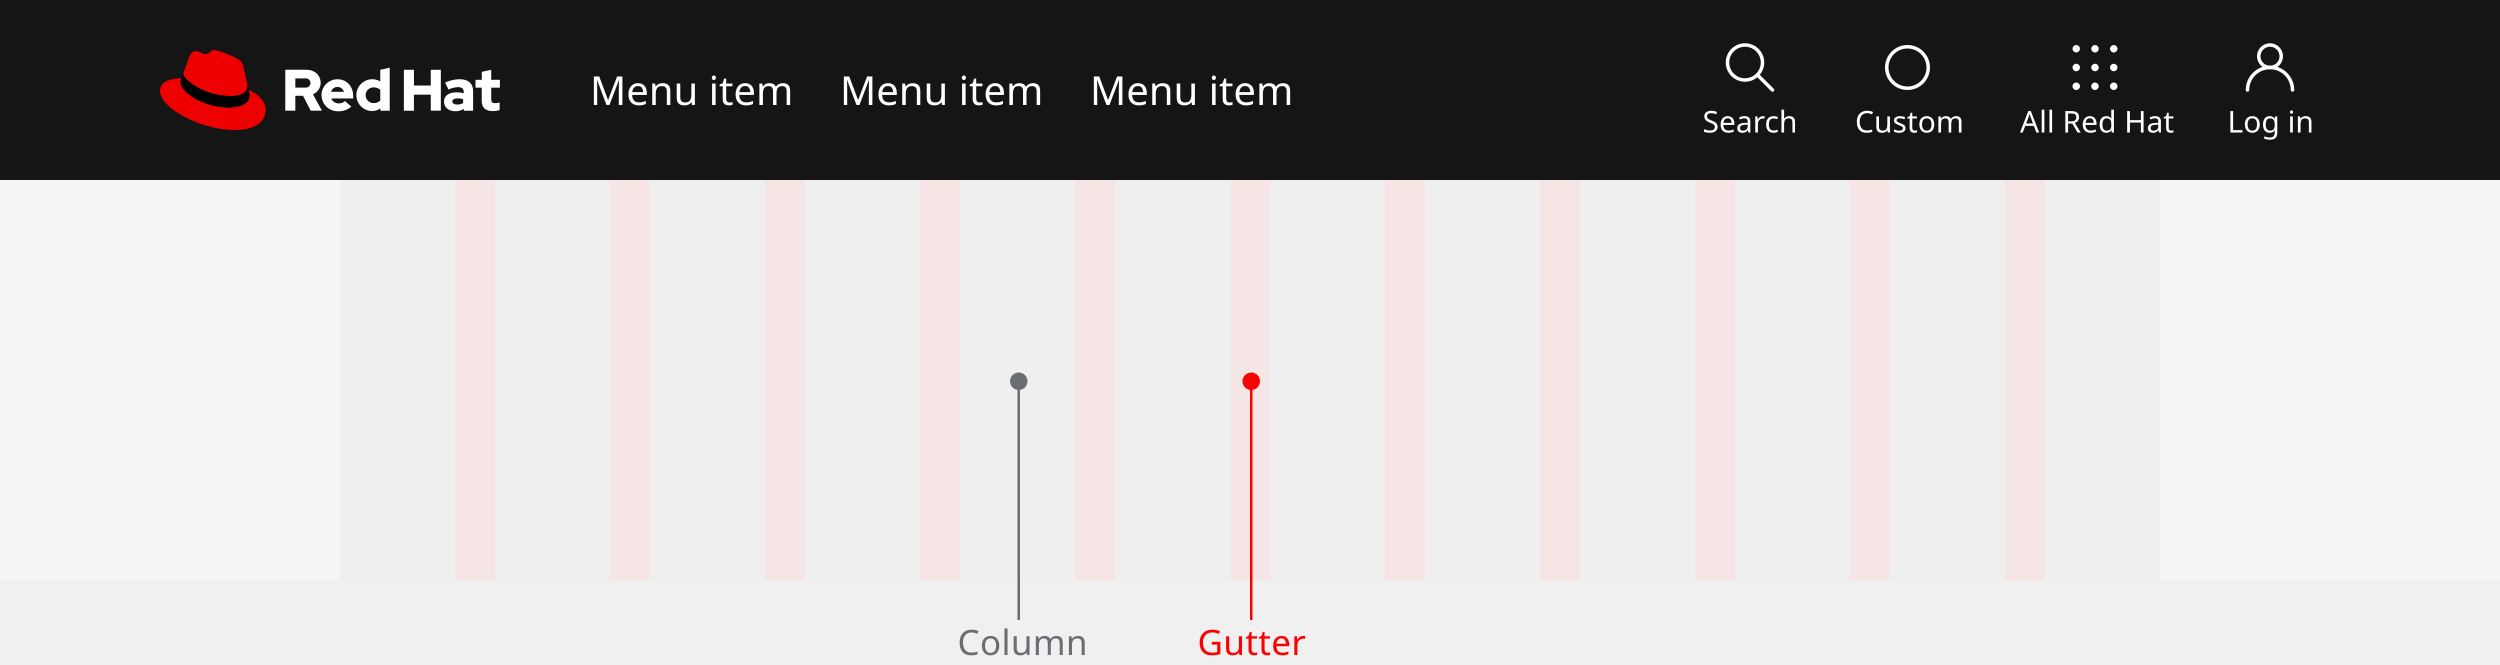
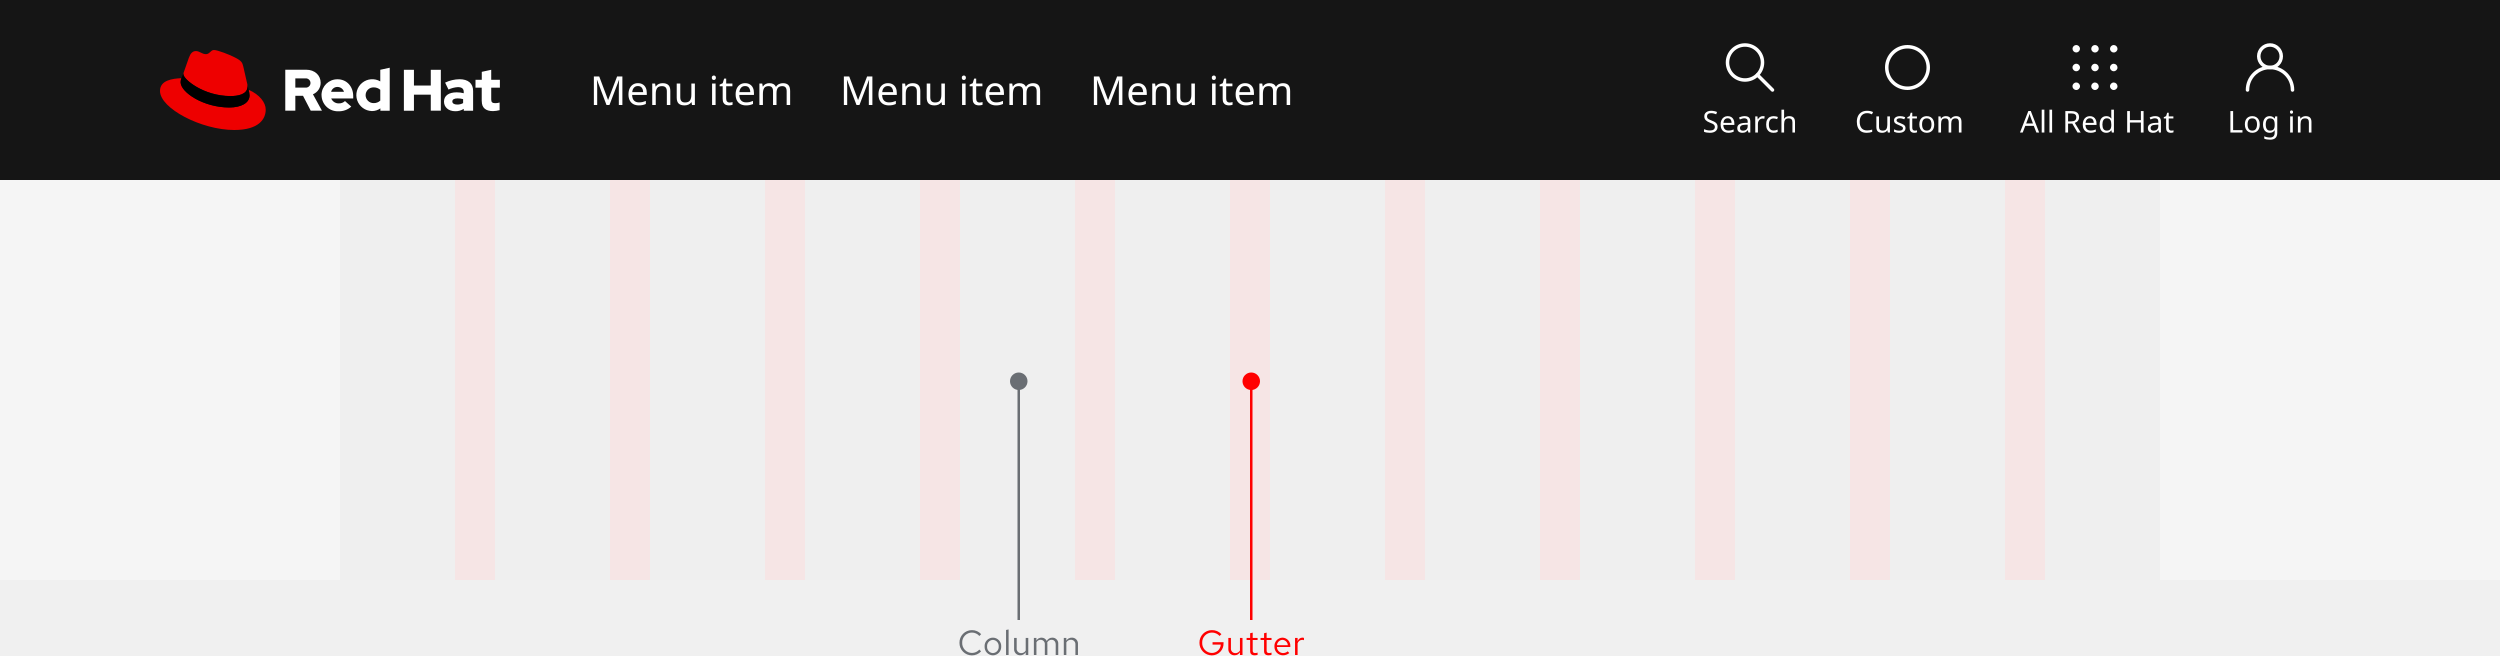
- <svg xmlns="http://www.w3.org/2000/svg" width="1000" height="266" viewBox="0 0 1000 266">
+ <svg xmlns="http://www.w3.org/2000/svg" width="1000" height="262.154" viewBox="0 0 1000 262.154">
  <defs>
-     <style>.a,.h,.j,.k{fill:none;}.b{fill:#f5f5f5;}.c{opacity:0.07;clip-path:url(#a);}.d,.n{fill:red;}.e{opacity:0.03;clip-path:url(#b);}.f{fill:#151515;}.g,.i,.l{fill:#fff;}.g{font-size:12px;}.g,.l,.n,.o{font-family:RedHatText-Regular, Red Hat Text;}.h,.j,.k{stroke:#fff;stroke-width:1.4px;}.h{stroke-linecap:round;}.h,.k{stroke-miterlimit:10;}.l{font-size:16px;}.m{fill:#e00;}.n,.o{font-size:14px;letter-spacing:0.01em;}.o,.p{fill:#6a6e73;}.q{stroke:none;}</style>
-     <clipPath id="a">
-       <rect class="a" width="636" height="160" />
+     <clipPath id="clip-path">
+       <rect width="636" height="160" fill="none" />
    </clipPath>
-     <clipPath id="b">
-       <rect class="a" width="728" height="160" />
+     <clipPath id="clip-path-2">
+       <rect width="728" height="160" fill="none" />
    </clipPath>
  </defs>
-   <g transform="translate(-360 -1688)">
-     <g transform="translate(0 -886)">
-       <rect class="b" width="1000" height="160" transform="translate(360 2646)" />
-       <g class="c" transform="translate(542 2646)">
+   <g id="Desktop" transform="translate(-360 -2574)">
+     <g id="Layout">
+       <rect id="Rectangle" width="1000" height="160" transform="translate(360 2646)" fill="#f5f5f5" />
+       <g id="Gutters" transform="translate(542 2646)" opacity="0.07" clip-path="url(#clip-path)">
        <g transform="translate(-478 -294)">
-           <rect class="d" width="16" height="160" transform="translate(478 294)" />
+           <rect id="Rectangle-2" data-name="Rectangle" width="16" height="160" transform="translate(478 294)" fill="red" />
        </g>
        <g transform="translate(-416 -294)">
-           <rect class="d" width="16" height="160" transform="translate(478 294)" />
+           <rect id="Rectangle-3" data-name="Rectangle" width="16" height="160" transform="translate(478 294)" fill="red" />
        </g>
        <g transform="translate(-354 -294)">
-           <rect class="d" width="16" height="160" transform="translate(478 294)" />
+           <rect id="Rectangle-4" data-name="Rectangle" width="16" height="160" transform="translate(478 294)" fill="red" />
        </g>
        <g transform="translate(-292 -294)">
-           <rect class="d" width="16" height="160" transform="translate(478 294)" />
+           <rect id="Rectangle-5" data-name="Rectangle" width="16" height="160" transform="translate(478 294)" fill="red" />
        </g>
        <g transform="translate(-230 -294)">
-           <rect class="d" width="16" height="160" transform="translate(478 294)" />
+           <rect id="Rectangle-6" data-name="Rectangle" width="16" height="160" transform="translate(478 294)" fill="red" />
        </g>
        <g transform="translate(-168 -294)">
-           <rect class="d" width="16" height="160" transform="translate(478 294)" />
+           <rect id="Rectangle-7" data-name="Rectangle" width="16" height="160" transform="translate(478 294)" fill="red" />
        </g>
        <g transform="translate(-106 -294)">
-           <rect class="d" width="16" height="160" transform="translate(478 294)" />
+           <rect id="Rectangle-8" data-name="Rectangle" width="16" height="160" transform="translate(478 294)" fill="red" />
        </g>
        <g transform="translate(-44 -294)">
-           <rect class="d" width="16" height="160" transform="translate(478 294)" />
+           <rect id="Rectangle-9" data-name="Rectangle" width="16" height="160" transform="translate(478 294)" fill="red" />
        </g>
        <g transform="translate(18 -294)">
-           <rect class="d" width="16" height="160" transform="translate(478 294)" />
+           <rect id="Rectangle-10" data-name="Rectangle" width="16" height="160" transform="translate(478 294)" fill="red" />
        </g>
        <g transform="translate(80 -294)">
-           <rect class="d" width="16" height="160" transform="translate(478 294)" />
+           <rect id="Rectangle-11" data-name="Rectangle" width="16" height="160" transform="translate(478 294)" fill="red" />
        </g>
        <g transform="translate(142 -294)">
-           <rect class="d" width="16" height="160" transform="translate(478 294)" />
+           <rect id="Rectangle-12" data-name="Rectangle" width="16" height="160" transform="translate(478 294)" fill="red" />
        </g>
      </g>
-       <g class="e" transform="translate(496 2646)">
+       <g id="Grid" transform="translate(496 2646)" opacity="0.03" clip-path="url(#clip-path-2)">
        <g transform="translate(-360 -294)">
-           <rect class="f" width="46" height="160" transform="translate(360 294)" />
+           <rect id="Rectangle-13" data-name="Rectangle" width="46" height="160" transform="translate(360 294)" fill="#151515" />
        </g>
        <g transform="translate(-298 -294)">
-           <rect class="f" width="46" height="160" transform="translate(360 294)" />
+           <rect id="Rectangle-14" data-name="Rectangle" width="46" height="160" transform="translate(360 294)" fill="#151515" />
        </g>
        <g transform="translate(-236 -294)">
-           <rect class="f" width="46" height="160" transform="translate(360 294)" />
+           <rect id="Rectangle-15" data-name="Rectangle" width="46" height="160" transform="translate(360 294)" fill="#151515" />
        </g>
        <g transform="translate(-174 -294)">
-           <rect class="f" width="46" height="160" transform="translate(360 294)" />
+           <rect id="Rectangle-16" data-name="Rectangle" width="46" height="160" transform="translate(360 294)" fill="#151515" />
        </g>
        <g transform="translate(-112 -294)">
-           <rect class="f" width="46" height="160" transform="translate(360 294)" />
+           <rect id="Rectangle-17" data-name="Rectangle" width="46" height="160" transform="translate(360 294)" fill="#151515" />
        </g>
        <g transform="translate(-50 -294)">
-           <rect class="f" width="46" height="160" transform="translate(360 294)" />
+           <rect id="Rectangle-18" data-name="Rectangle" width="46" height="160" transform="translate(360 294)" fill="#151515" />
        </g>
        <g transform="translate(12 -294)">
-           <rect class="f" width="46" height="160" transform="translate(360 294)" />
+           <rect id="Rectangle-19" data-name="Rectangle" width="46" height="160" transform="translate(360 294)" fill="#151515" />
        </g>
        <g transform="translate(74 -294)">
-           <rect class="f" width="46" height="160" transform="translate(360 294)" />
+           <rect id="Rectangle-20" data-name="Rectangle" width="46" height="160" transform="translate(360 294)" fill="#151515" />
        </g>
        <g transform="translate(136 -294)">
-           <rect class="f" width="46" height="160" transform="translate(360 294)" />
+           <rect id="Rectangle-21" data-name="Rectangle" width="46" height="160" transform="translate(360 294)" fill="#151515" />
        </g>
        <g transform="translate(198 -294)">
-           <rect class="f" width="46" height="160" transform="translate(360 294)" />
+           <rect id="Rectangle-22" data-name="Rectangle" width="46" height="160" transform="translate(360 294)" fill="#151515" />
        </g>
        <g transform="translate(260 -294)">
-           <rect class="f" width="46" height="160" transform="translate(360 294)" />
+           <rect id="Rectangle-23" data-name="Rectangle" width="46" height="160" transform="translate(360 294)" fill="#151515" />
        </g>
        <g transform="translate(322 -294)">
-           <rect class="f" width="46" height="160" transform="translate(360 294)" />
+           <rect id="Rectangle-24" data-name="Rectangle" width="46" height="160" transform="translate(360 294)" fill="#151515" />
        </g>
      </g>
-       <g transform="translate(0 2353)">
-         <rect class="f" width="1000" height="72" transform="translate(360 221)" />
-         <g transform="translate(127 5)">
-           <g transform="translate(0 -5)">
-             <rect class="a" width="33" height="18" transform="translate(1124 261)" />
-             <text class="g" transform="translate(1124 274)">
+       <g id="Navigation" transform="translate(0 2353)">
+         <rect id="Rectangle-25" data-name="Rectangle" width="1000" height="72" transform="translate(360 221)" fill="#151515" />
+         <g id="Utility" transform="translate(127 5)">
+           <g id="Label" transform="translate(0 -5)">
+             <rect id="Rectangle-26" data-name="Rectangle" width="33" height="18" transform="translate(1124 261)" fill="none" />
+             <text id="Log_in" data-name="Log in" transform="translate(1124 274)" fill="#fff" font-size="12" font-family="RedHatText-Regular, Red Hat Text">
              <tspan x="0" y="0">Log in</tspan>
            </text>
          </g>
-           <g transform="translate(1132 234)">
-             <path class="h" d="M0,18a9,9,0,0,1,18,0" />
-             <circle class="h" cx="4.5" cy="4.5" r="4.5" transform="translate(4.5)" />
+           <g id="Icon" transform="translate(1132 234)">
+             <path id="Path" d="M0,18a9,9,0,0,1,18,0" fill="none" stroke="#fff" stroke-linecap="round" stroke-miterlimit="10" stroke-width="1.4" />
+             <circle id="Ellipse" cx="4.5" cy="4.5" r="4.5" transform="translate(4.5)" fill="none" stroke="#fff" stroke-linecap="round" stroke-miterlimit="10" stroke-width="1.4" />
          </g>
        </g>
-         <g transform="translate(44 5)">
-           <g transform="translate(0 -5)">
-             <rect class="a" width="59" height="18" transform="translate(1124 261)" />
-             <text class="g" transform="translate(1124 274)">
+         <g id="Utility-2" data-name="Utility" transform="translate(44 5)">
+           <g id="Label-2" data-name="Label" transform="translate(0 -5)">
+             <rect id="Rectangle-27" data-name="Rectangle" width="59" height="18" transform="translate(1124 261)" fill="none" />
+             <text id="All_Red_Hat" data-name="All Red Hat" transform="translate(1124 274)" fill="#fff" font-size="12" font-family="RedHatText-Regular, Red Hat Text">
              <tspan x="0" y="0">All Red Hat</tspan>
            </text>
          </g>
-           <path class="i" d="M18,16.5A1.5,1.5,0,1,1,16.5,15,1.538,1.538,0,0,1,18,16.5ZM9,15a1.5,1.5,0,1,0,1.5,1.5A1.538,1.538,0,0,0,9,15ZM1.5,15a1.5,1.5,0,0,0,0,3,1.5,1.5,0,0,0,0-3Zm15-7.5A1.5,1.5,0,1,0,18,9,1.538,1.538,0,0,0,16.5,7.5ZM9,7.5A1.5,1.5,0,1,0,10.5,9,1.538,1.538,0,0,0,9,7.5Zm-7.5,0a1.5,1.5,0,0,0,0,3,1.5,1.5,0,0,0,0-3ZM16.5,0A1.538,1.538,0,0,0,15,1.5a1.5,1.5,0,0,0,3,0A1.538,1.538,0,0,0,16.5,0ZM9,0A1.538,1.538,0,0,0,7.5,1.5a1.5,1.5,0,0,0,3,0A1.538,1.538,0,0,0,9,0ZM1.5,0A1.538,1.538,0,0,0,0,1.5,1.538,1.538,0,0,0,1.5,3,1.538,1.538,0,0,0,3,1.5,1.538,1.538,0,0,0,1.5,0Z" transform="translate(1145 234)" />
+           <path id="Icon-2" data-name="Icon" d="M18,16.5A1.5,1.5,0,1,1,16.5,15,1.538,1.538,0,0,1,18,16.5ZM9,15a1.5,1.5,0,1,0,1.5,1.5A1.538,1.538,0,0,0,9,15ZM1.5,15a1.5,1.5,0,0,0,0,3,1.5,1.5,0,0,0,0-3Zm15-7.5A1.5,1.5,0,1,0,18,9,1.538,1.538,0,0,0,16.5,7.5ZM9,7.5A1.5,1.5,0,1,0,10.5,9,1.538,1.538,0,0,0,9,7.5Zm-7.5,0a1.5,1.5,0,0,0,0,3,1.5,1.5,0,0,0,0-3ZM16.5,0A1.538,1.538,0,0,0,15,1.5a1.5,1.5,0,0,0,3,0A1.538,1.538,0,0,0,16.5,0ZM9,0A1.538,1.538,0,0,0,7.5,1.5a1.5,1.5,0,0,0,3,0A1.538,1.538,0,0,0,9,0ZM1.5,0A1.538,1.538,0,0,0,0,1.5,1.538,1.538,0,0,0,1.5,3,1.538,1.538,0,0,0,3,1.5,1.538,1.538,0,0,0,1.5,0Z" transform="translate(1145 234)" fill="#fff" />
        </g>
-         <g transform="translate(-22 5)">
-           <g transform="translate(0 -5)">
-             <rect class="a" width="42" height="18" transform="translate(1124 261)" />
-             <text class="g" transform="translate(1124 274)">
+         <g id="Utility-3" data-name="Utility" transform="translate(-22 5)">
+           <g id="Label-3" data-name="Label" transform="translate(0 -5)">
+             <rect id="Rectangle-28" data-name="Rectangle" width="42" height="18" transform="translate(1124 261)" fill="none" />
+             <text id="Custom" transform="translate(1124 274)" fill="#fff" font-size="12" font-family="RedHatText-Regular, Red Hat Text">
              <tspan x="0" y="0">Custom</tspan>
            </text>
          </g>
-           <g class="j" transform="translate(1136 234)">
-             <circle class="q" cx="9" cy="9" r="9" />
-             <circle class="a" cx="9" cy="9" r="8.3" />
+           <g id="Ellipse-2" data-name="Ellipse" transform="translate(1136 234)" fill="none" stroke="#fff" stroke-width="1.4">
+             <circle cx="9" cy="9" r="9" stroke="none" />
+             <circle cx="9" cy="9" r="8.3" fill="none" />
          </g>
        </g>
-         <g transform="translate(-73 5)">
-           <g transform="translate(-10 -5)">
-             <rect class="a" width="37" height="18" transform="translate(1124 261)" />
-             <text class="g" transform="translate(1124 274)">
+         <g id="Utility-4" data-name="Utility" transform="translate(-73 5)">
+           <g id="Label-4" data-name="Label" transform="translate(-10 -5)">
+             <rect id="Rectangle-29" data-name="Rectangle" width="37" height="18" transform="translate(1124 261)" fill="none" />
+             <text id="Search" transform="translate(1124 274)" fill="#fff" font-size="12" font-family="RedHatText-Regular, Red Hat Text">
              <tspan x="0" y="0">Search</tspan>
            </text>
          </g>
-           <g transform="translate(1123 233)">
-             <line class="h" x2="6" y2="6" transform="translate(13 13)" />
-             <circle class="k" cx="7" cy="7" r="7" transform="translate(1 1)" />
+           <g id="Icon-3" data-name="Icon" transform="translate(1123 233)">
+             <line id="Line" x2="6" y2="6" transform="translate(13 13)" fill="none" stroke="#fff" stroke-linecap="round" stroke-miterlimit="10" stroke-width="1.4" />
+             <circle id="Ellipse-3" data-name="Ellipse" cx="7" cy="7" r="7" transform="translate(1 1)" fill="none" stroke="#fff" stroke-miterlimit="10" stroke-width="1.4" />
          </g>
        </g>
-         <text class="l" transform="translate(796 263)">
+         <text id="Menu_item" data-name="Menu item" transform="translate(796 263)" fill="#fff" font-size="16" font-family="RedHatText-Regular, Red Hat Text">
          <tspan x="0" y="0">Menu item</tspan>
        </text>
-         <text class="l" transform="translate(696 263)">
+         <text id="Menu_item-2" data-name="Menu item" transform="translate(696 263)" fill="#fff" font-size="16" font-family="RedHatText-Regular, Red Hat Text">
          <tspan x="0" y="0">Menu item</tspan>
        </text>
-         <text class="l" transform="translate(596 263)">
+         <text id="Menu_item-3" data-name="Menu item" transform="translate(596 263)" fill="#fff" font-size="16" font-family="RedHatText-Regular, Red Hat Text">
          <tspan x="0" y="0">Menu item</tspan>
        </text>
-         <g transform="translate(423.5 240.5)">
-           <path class="i" d="M304.6,45.822c0,2.644,1.6,3.933,4.489,3.933a11.863,11.863,0,0,0,2.644-.378V46.311a5.616,5.616,0,0,1-1.711.267c-1.2,0-1.644-.378-1.644-1.489V40.378h3.467V37.222h-3.467v-4l-3.778.822v3.178h-2.511v3.156h2.489v5.444Zm-11.778.067c0-.822.822-1.222,2.067-1.222a8.522,8.522,0,0,1,2.244.289v1.6a4.628,4.628,0,0,1-2.356.578c-1.222,0-1.956-.467-1.956-1.244m1.156,3.911a5.931,5.931,0,0,0,3.422-.956V49.6h3.733V41.667c0-3.022-2.022-4.667-5.422-4.667a13.842,13.842,0,0,0-5.778,1.356l1.356,2.778a10.232,10.232,0,0,1,3.733-.978c1.556,0,2.356.6,2.356,1.844v.6a10.872,10.872,0,0,0-2.8-.356c-3.178,0-5.089,1.333-5.089,3.711,0,2.178,1.733,3.844,4.489,3.844m-20.533-.2h4.022V43.178H284.2v6.4h4.022V33.222H284.2v6.289h-6.733V33.222h-4.022Zm-15.311-6.2a3.128,3.128,0,0,1,3.244-3.133,3.937,3.937,0,0,1,2.622.956v4.333a3.693,3.693,0,0,1-2.622,1,3.174,3.174,0,0,1-3.244-3.156m5.911,6.2h3.733V32.4L264,33.222v4.644a6.368,6.368,0,1,0-3.378,11.867h.111a5.658,5.658,0,0,0,3.311-1.067Zm-17.156-9.511a2.747,2.747,0,0,1,2.6,1.956h-5.156a2.568,2.568,0,0,1,2.556-1.956m-6.378,3.333a6.481,6.481,0,0,0,6.733,6.4,7.35,7.35,0,0,0,5.156-1.867l-2.511-2.222a3.352,3.352,0,0,1-2.467.933,3.194,3.194,0,0,1-3.044-1.956h8.8v-.933c0-3.933-2.644-6.756-6.244-6.756a6.351,6.351,0,0,0-6.444,6.244.329.329,0,0,1,.022.156M234,36.667a1.859,1.859,0,1,1,0,3.689h-3.978V36.667Zm-8,12.911h4.022V43.622h3.067l3.089,5.956h4.489l-3.6-6.556a4.96,4.96,0,0,0,3.089-4.6c0-2.933-2.311-5.222-5.778-5.222H226Z" transform="translate(-175.389 -24.811)" />
-           <path class="m" d="M28.722,18.944c2.778,0,6.8-.578,6.8-3.889a4.34,4.34,0,0,0-.067-.756L33.811,7.1c-.378-1.578-.711-2.311-3.489-3.689C28.167,2.3,23.478.5,22.078.5c-1.311,0-1.689,1.667-3.222,1.667-1.489,0-2.578-1.244-3.978-1.244-1.333,0-2.2.911-2.867,2.778,0,0-1.867,5.267-2.111,6.044a1.367,1.367,0,0,0-.044.422c-.022,2.044,8.044,8.756,18.867,8.778m7.222-2.533a11.462,11.462,0,0,1,.378,2.244c0,3.111-3.489,4.844-8.089,4.844-10.4,0-19.489-6.089-19.489-10.111a4.077,4.077,0,0,1,.333-1.622C5.344,11.944.5,12.611.5,16.878c0,7,16.578,15.622,29.689,15.622,10.067,0,12.6-4.556,12.6-8.156,0-2.822-2.444-6.022-6.844-7.933" />
-           <path d="M64.8,48.767a11.462,11.462,0,0,1,.378,2.244c0,3.111-3.489,4.844-8.089,4.844-10.4,0-19.489-6.089-19.489-10.111a4.077,4.077,0,0,1,.333-1.622l.822-2.022a1.367,1.367,0,0,0-.044.422c0,2.044,8.067,8.756,18.867,8.756,2.778,0,6.8-.578,6.8-3.889a4.34,4.34,0,0,0-.067-.756Z" transform="translate(-28.856 -32.356)" />
+         <g id="Logo" transform="translate(423.5 240.5)">
+           <path id="Path-2" data-name="Path" d="M304.6,45.822c0,2.644,1.6,3.933,4.489,3.933a11.863,11.863,0,0,0,2.644-.378V46.311a5.616,5.616,0,0,1-1.711.267c-1.2,0-1.644-.378-1.644-1.489V40.378h3.467V37.222h-3.467v-4l-3.778.822v3.178h-2.511v3.156h2.489v5.444Zm-11.778.067c0-.822.822-1.222,2.067-1.222a8.522,8.522,0,0,1,2.244.289v1.6a4.628,4.628,0,0,1-2.356.578c-1.222,0-1.956-.467-1.956-1.244m1.156,3.911a5.931,5.931,0,0,0,3.422-.956V49.6h3.733V41.667c0-3.022-2.022-4.667-5.422-4.667a13.842,13.842,0,0,0-5.778,1.356l1.356,2.778a10.232,10.232,0,0,1,3.733-.978c1.556,0,2.356.6,2.356,1.844v.6a10.872,10.872,0,0,0-2.8-.356c-3.178,0-5.089,1.333-5.089,3.711,0,2.178,1.733,3.844,4.489,3.844m-20.533-.2h4.022V43.178H284.2v6.4h4.022V33.222H284.2v6.289h-6.733V33.222h-4.022Zm-15.311-6.2a3.128,3.128,0,0,1,3.244-3.133,3.937,3.937,0,0,1,2.622.956v4.333a3.693,3.693,0,0,1-2.622,1,3.174,3.174,0,0,1-3.244-3.156m5.911,6.2h3.733V32.4L264,33.222v4.644a6.368,6.368,0,1,0-3.378,11.867h.111a5.658,5.658,0,0,0,3.311-1.067Zm-17.156-9.511a2.747,2.747,0,0,1,2.6,1.956h-5.156a2.568,2.568,0,0,1,2.556-1.956m-6.378,3.333a6.481,6.481,0,0,0,6.733,6.4,7.35,7.35,0,0,0,5.156-1.867l-2.511-2.222a3.352,3.352,0,0,1-2.467.933,3.194,3.194,0,0,1-3.044-1.956h8.8v-.933c0-3.933-2.644-6.756-6.244-6.756a6.351,6.351,0,0,0-6.444,6.244.329.329,0,0,1,.022.156M234,36.667a1.859,1.859,0,1,1,0,3.689h-3.978V36.667Zm-8,12.911h4.022V43.622h3.067l3.089,5.956h4.489l-3.6-6.556a4.96,4.96,0,0,0,3.089-4.6c0-2.933-2.311-5.222-5.778-5.222H226Z" transform="translate(-175.389 -24.811)" fill="#fff" />
+           <path id="Path-3" data-name="Path" d="M28.722,18.944c2.778,0,6.8-.578,6.8-3.889a4.34,4.34,0,0,0-.067-.756L33.811,7.1c-.378-1.578-.711-2.311-3.489-3.689C28.167,2.3,23.478.5,22.078.5c-1.311,0-1.689,1.667-3.222,1.667-1.489,0-2.578-1.244-3.978-1.244-1.333,0-2.2.911-2.867,2.778,0,0-1.867,5.267-2.111,6.044a1.367,1.367,0,0,0-.044.422c-.022,2.044,8.044,8.756,18.867,8.778m7.222-2.533a11.462,11.462,0,0,1,.378,2.244c0,3.111-3.489,4.844-8.089,4.844-10.4,0-19.489-6.089-19.489-10.111a4.077,4.077,0,0,1,.333-1.622C5.344,11.944.5,12.611.5,16.878c0,7,16.578,15.622,29.689,15.622,10.067,0,12.6-4.556,12.6-8.156,0-2.822-2.444-6.022-6.844-7.933" fill="#e00" />
+           <path id="Path-4" data-name="Path" d="M64.8,48.767a11.462,11.462,0,0,1,.378,2.244c0,3.111-3.489,4.844-8.089,4.844-10.4,0-19.489-6.089-19.489-10.111a4.077,4.077,0,0,1,.333-1.622l.822-2.022a1.367,1.367,0,0,0-.044.422c0,2.044,8.067,8.756,18.867,8.756,2.778,0,6.8-.578,6.8-3.889a4.34,4.34,0,0,0-.067-.756Z" transform="translate(-28.856 -32.356)" />
        </g>
      </g>
    </g>
-     <text class="n" transform="translate(839 1950)">
-       <tspan x="0" y="0">Gutter</tspan>
-     </text>
-     <rect class="d" width="1" height="95" transform="translate(860 1841)" />
-     <circle class="d" cx="3.5" cy="3.5" r="3.5" transform="translate(857 1837)" />
-     <text class="o" transform="translate(743 1950)">
-       <tspan x="0" y="0">Column</tspan>
-     </text>
-     <rect class="p" width="1" height="95" transform="translate(767 1841)" />
-     <circle class="p" cx="3.5" cy="3.5" r="3.5" transform="translate(764 1837)" />
+     <path id="Path-5" data-name="Path" d="M10.416-4.69v-.434H6.02v.952h3.3A3.566,3.566,0,0,1,5.74-.812,3.925,3.925,0,0,1,1.876-4.9,3.913,3.913,0,0,1,5.74-8.974,4.064,4.064,0,0,1,8.834-7.616l.728-.728A5.03,5.03,0,0,0,5.74-9.954,4.96,4.96,0,0,0,.784-4.9,4.972,4.972,0,0,0,5.754.154,4.677,4.677,0,0,0,10.416-4.69ZM13.37-6.832H12.334v4.41A2.389,2.389,0,0,0,14.812.112a2.446,2.446,0,0,0,2.17-1.218V0H18V-6.832H16.982v5.054A2.028,2.028,0,0,1,15.19-.742a1.765,1.765,0,0,1-1.82-1.974ZM21.056-1.54c0,1.092.616,1.666,1.792,1.666a3.837,3.837,0,0,0,1.19-.182v-.91a2.454,2.454,0,0,1-.966.182c-.714,0-.994-.294-.994-1.022V-5.992h1.96v-.84h-1.96V-8.946l-1.022.238v1.876H19.642v.84h1.414Zm5.572,0c0,1.092.616,1.666,1.792,1.666a3.837,3.837,0,0,0,1.19-.182v-.91a2.454,2.454,0,0,1-.966.182c-.714,0-.994-.294-.994-1.022V-5.992h1.96v-.84H27.65V-8.946l-1.022.238v1.876H25.214v.84h1.414Zm10.094.756-.644-.686a2.792,2.792,0,0,1-1.876.7,2.49,2.49,0,0,1-2.436-2.422h5.362V-3.5a3.228,3.228,0,0,0-3.136-3.444,3.325,3.325,0,0,0-3.22,3.528A3.41,3.41,0,0,0,34.16.126,3.989,3.989,0,0,0,36.722-.784ZM33.978-6.062A2.256,2.256,0,0,1,36.12-3.92H31.794A2.282,2.282,0,0,1,33.978-6.062ZM39.018,0H40.04V-4.676a1.947,1.947,0,0,1,1.834-1.386,2.554,2.554,0,0,1,.714.126V-6.86a1.94,1.94,0,0,0-.644-.1,2.041,2.041,0,0,0-1.9,1.512V-6.832H39.018Z" transform="translate(839 2836)" fill="red" />
+     <rect id="Rectangle-30" data-name="Rectangle" width="1" height="95" transform="translate(860 2727)" fill="red" />
+     <circle id="Ellipse-4" data-name="Ellipse" cx="3.5" cy="3.5" r="3.5" transform="translate(857 2723)" fill="red" />
+     <path id="Path-6" data-name="Path" d="M5.8-.826A3.924,3.924,0,0,1,1.876-4.9,3.918,3.918,0,0,1,5.768-8.974,3.928,3.928,0,0,1,8.75-7.6l.714-.742a4.9,4.9,0,0,0-3.7-1.61A4.966,4.966,0,0,0,.784-4.9,4.966,4.966,0,0,0,5.768.154a4.928,4.928,0,0,0,3.668-1.61l-.7-.714A3.84,3.84,0,0,1,5.8-.826Zm5.04-2.59A3.384,3.384,0,0,0,14.154.14a3.378,3.378,0,0,0,3.332-3.556,3.353,3.353,0,0,0-3.332-3.528A3.351,3.351,0,0,0,10.836-3.416ZM14.154-.77A2.409,2.409,0,0,1,11.844-3.4a2.43,2.43,0,0,1,2.31-2.646A2.44,2.44,0,0,1,16.478-3.4,2.427,2.427,0,0,1,14.154-.77Zm6.286-9.45-1.022.21V0H20.44Zm3.234,3.388H22.638v4.41A2.389,2.389,0,0,0,25.116.112a2.446,2.446,0,0,0,2.17-1.218V0h1.022V-6.832H27.286v5.054A2.028,2.028,0,0,1,25.494-.742a1.765,1.765,0,0,1-1.82-1.974ZM30.548,0H31.57V-5.082A1.872,1.872,0,0,1,33.236-6.09,1.7,1.7,0,0,1,34.93-4.158V0h1.022V-4.41a2.834,2.834,0,0,0-.056-.6A1.9,1.9,0,0,1,37.6-6.09c1.036,0,1.68.742,1.68,1.932V0h1.022V-4.41a2.325,2.325,0,0,0-2.324-2.534A2.524,2.524,0,0,0,35.7-5.614a2.245,2.245,0,0,0-2.1-1.33,2.34,2.34,0,0,0-2.03,1.176V-6.832H30.548Zm11.97,0H43.54V-5.04a2.014,2.014,0,0,1,1.792-1.05,1.771,1.771,0,0,1,1.834,1.96V0h1.022V-4.424a2.378,2.378,0,0,0-2.478-2.52,2.462,2.462,0,0,0-2.17,1.218V-6.832H42.518Z" transform="translate(743 2836)" fill="#6a6e73" />
+     <rect id="Rectangle-31" data-name="Rectangle" width="1" height="95" transform="translate(767 2727)" fill="#6a6e73" />
+     <circle id="Ellipse-5" data-name="Ellipse" cx="3.5" cy="3.5" r="3.5" transform="translate(764 2723)" fill="#6a6e73" />
  </g>
</svg>
